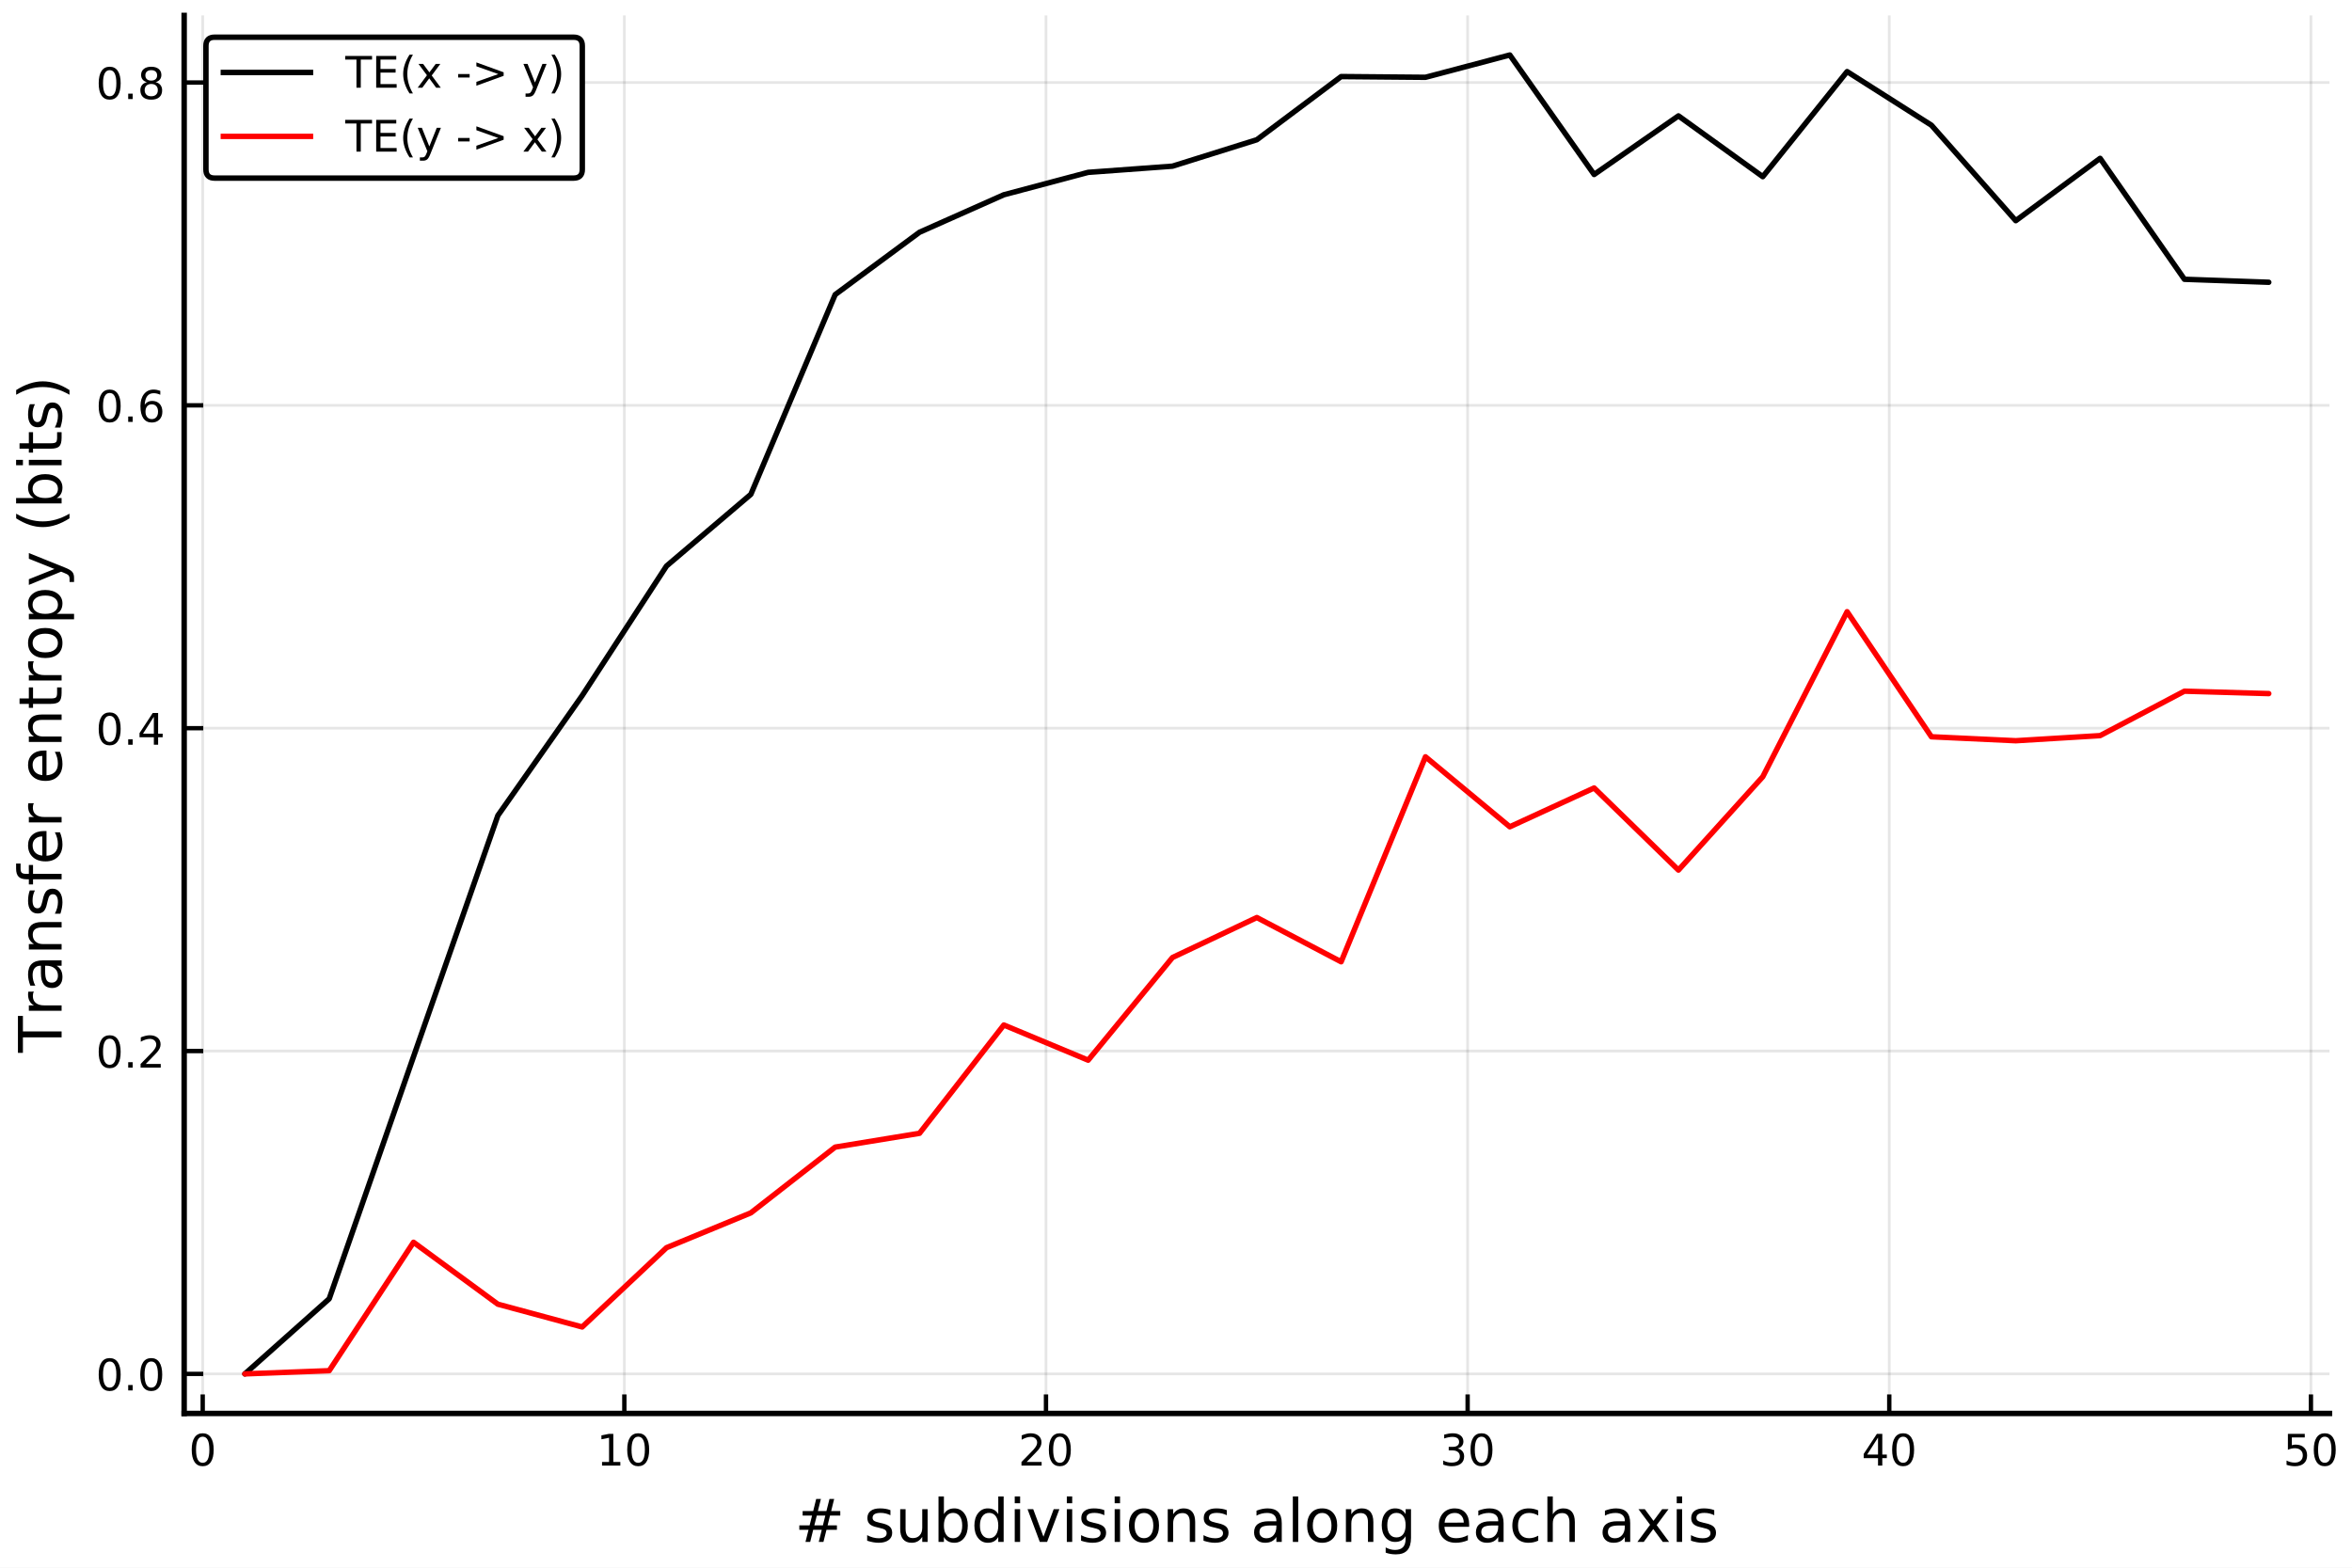
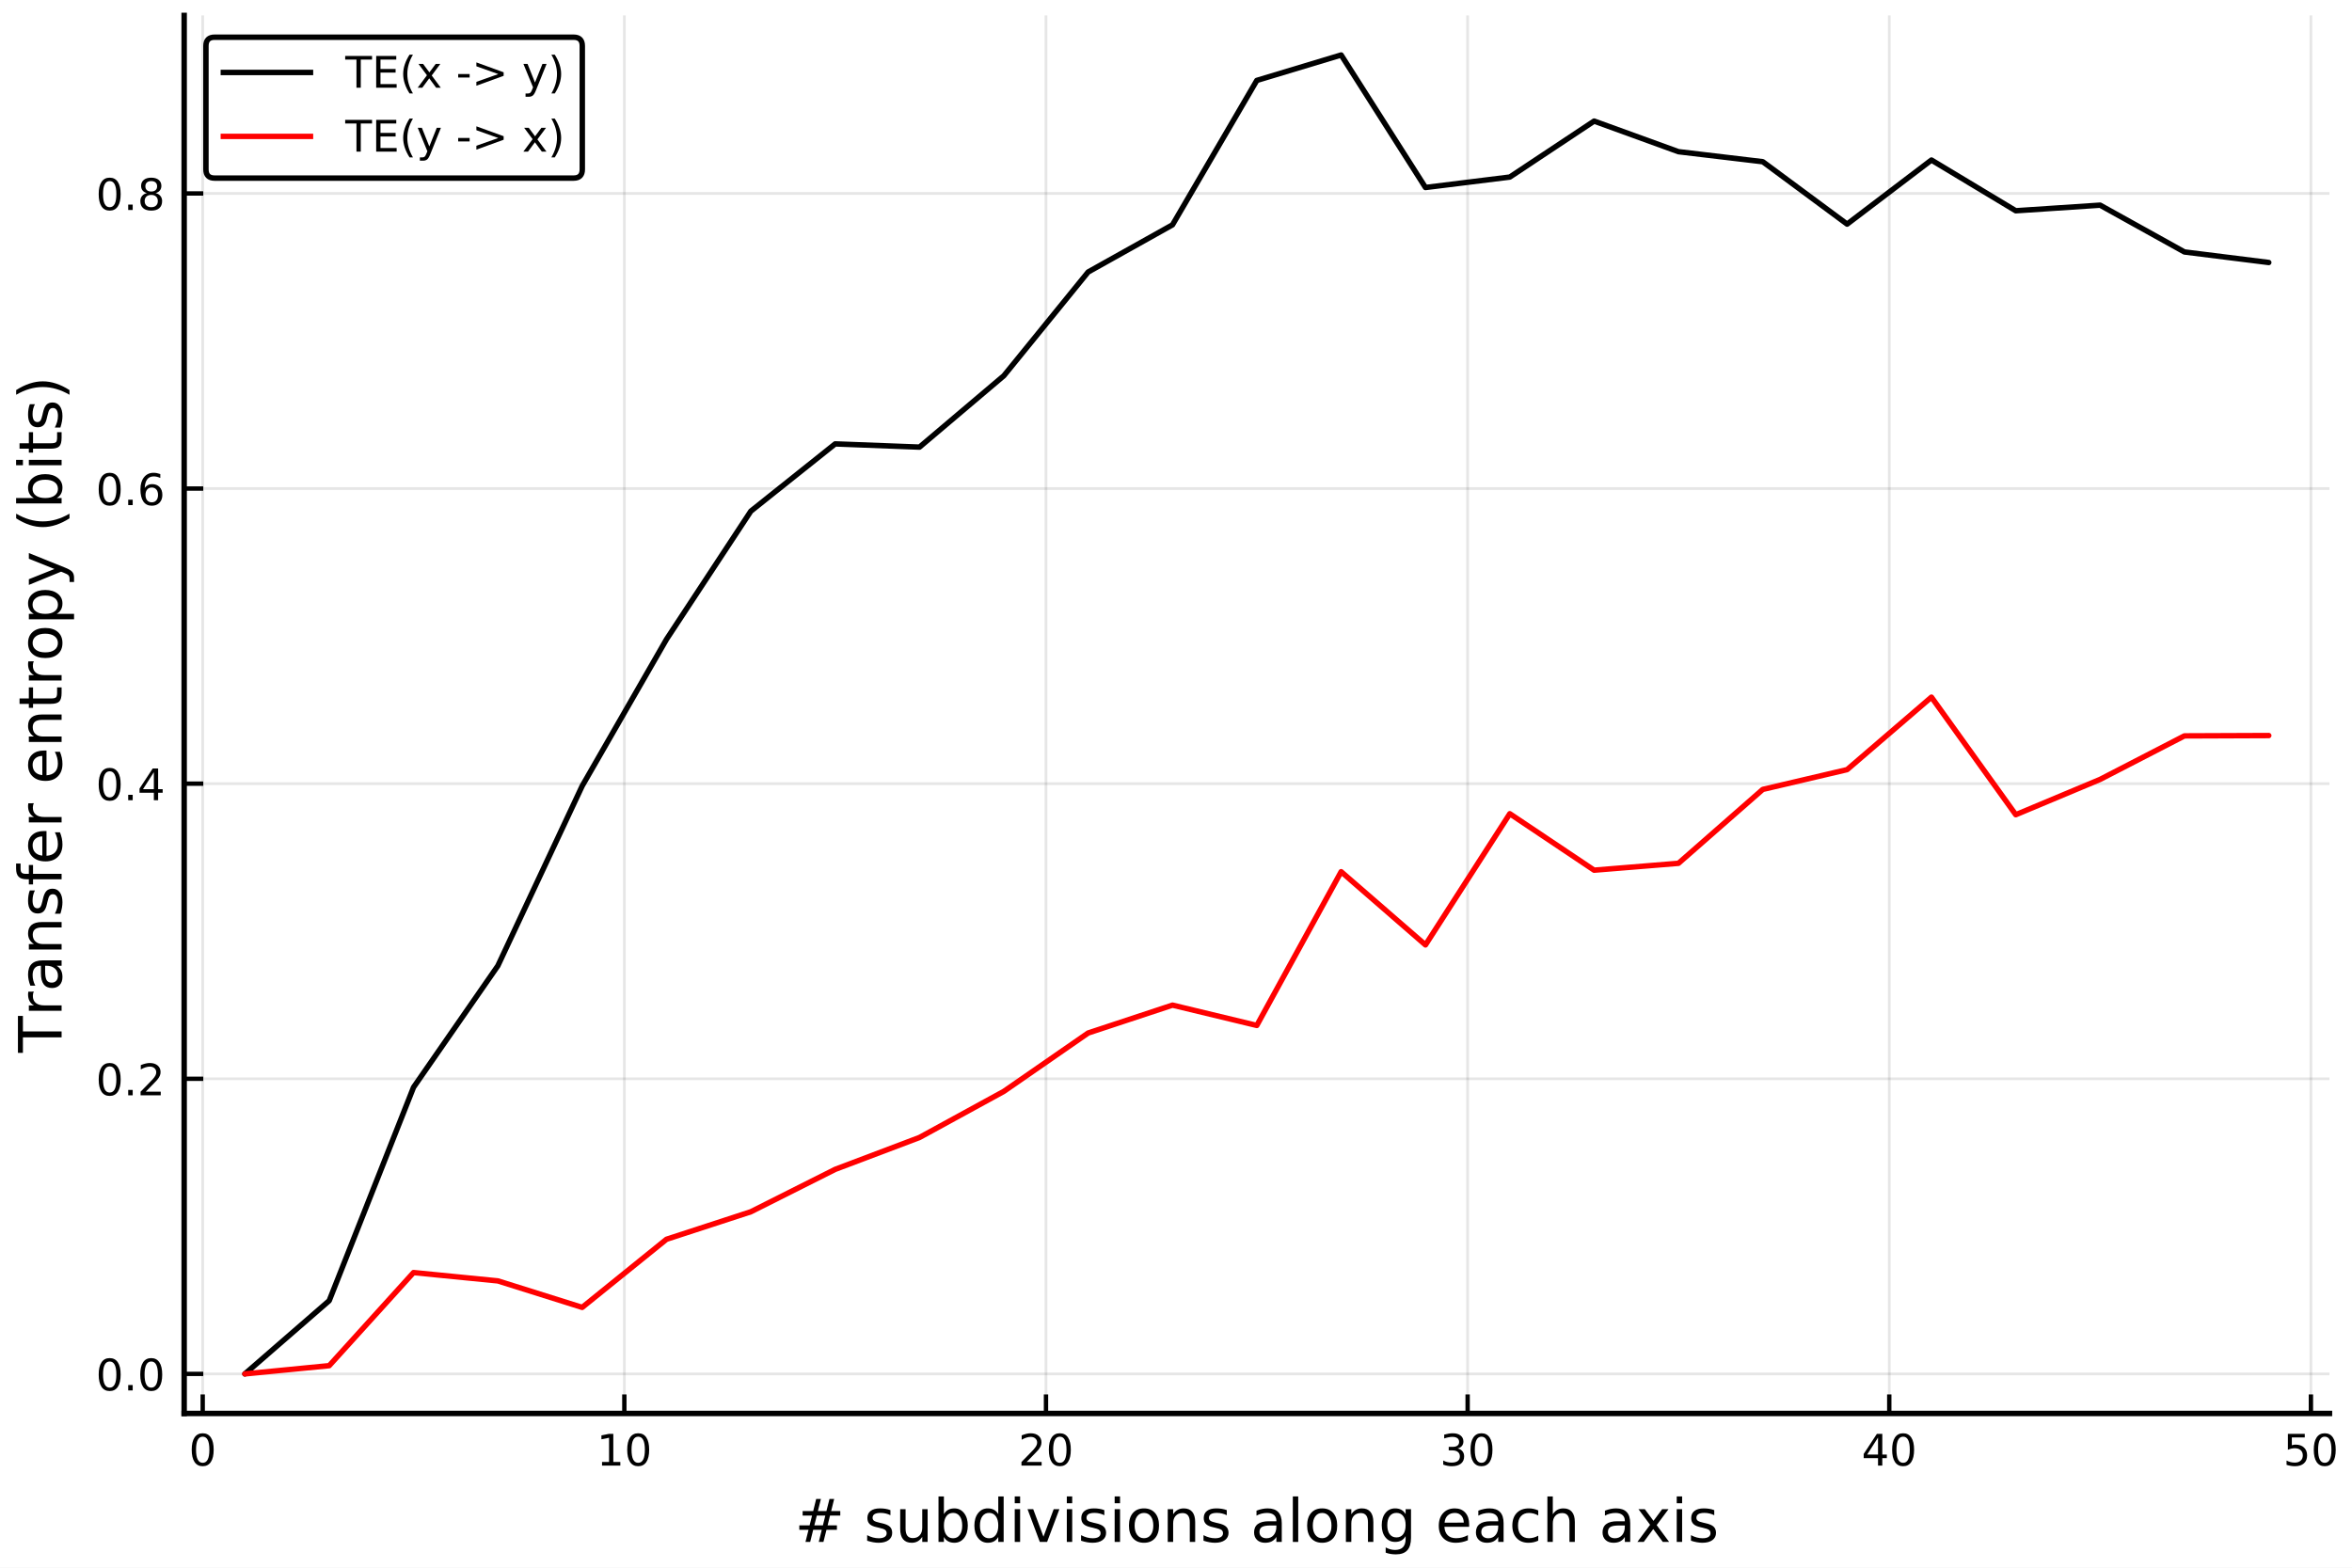
<svg xmlns="http://www.w3.org/2000/svg" xmlns:xlink="http://www.w3.org/1999/xlink" height="288pt" version="1.1" viewBox="0 0 432 288" width="432pt">
  <defs>
    <style type="text/css">
*{stroke-linecap:butt;stroke-linejoin:round;}
  </style>
  </defs>
  <g id="figure_1">
    <g id="patch_1">
      <path d="M 0 288  L 432 288  L 432 0  L 0 0  z " style="fill:#ffffff;" />
    </g>
    <g id="axes_1">
      <g id="patch_2">
        <path d="M 33.825 259.665  L 427.861 259.665  L 427.861 2.835  L 33.825 2.835  z " style="fill:#ffffff;" />
      </g>
      <g id="matplotlib.axis_1">
        <g id="xtick_1">
          <g id="line2d_1">
-             <path clip-path="url(#pc7ea5fba71)" d="M 37.232 259.665  L 37.232 2.835  " style="fill:none;stroke:#000000;stroke-linecap:square;stroke-opacity:0.1;stroke-width:0.5;" />
+             <path clip-path="url(#pab9ca1db1e)" d="M 37.232 259.665  L 37.232 2.835  " style="fill:none;stroke:#000000;stroke-linecap:square;stroke-opacity:0.1;stroke-width:0.5;" />
          </g>
          <g id="line2d_2">
            <defs>
-               <path d="M 0 0  L 0 -3.5  " id="m68deb3fd05" style="stroke:#000000;stroke-width:0.8;" />
-             </defs>
-             <g>
-               <use style="stroke:#000000;stroke-width:0.8;" x="37.232" xlink:href="#m68deb3fd05" y="259.665" />
+               <path d="M 0 0  L 0 -3.5  " id="m05e1e3223c" style="stroke:#000000;stroke-width:0.8;" />
+             </defs>
+             <g>
+               <use style="stroke:#000000;stroke-width:0.8;" x="37.232" xlink:href="#m05e1e3223c" y="259.665" />
            </g>
          </g>
          <g id="text_1">
            <defs>
              <path d="M 31.781 66.406  Q 24.172 66.406 20.328 58.906  Q 16.5 51.422 16.5 36.375  Q 16.5 21.391 20.328 13.891  Q 24.172 6.391 31.781 6.391  Q 39.453 6.391 43.281 13.891  Q 47.125 21.391 47.125 36.375  Q 47.125 51.422 43.281 58.906  Q 39.453 66.406 31.781 66.406  z M 31.781 74.219  Q 44.047 74.219 50.516 64.516  Q 56.984 54.828 56.984 36.375  Q 56.984 17.969 50.516 8.266  Q 44.047 -1.422 31.781 -1.422  Q 19.531 -1.422 13.062 8.266  Q 6.594 17.969 6.594 36.375  Q 6.594 54.828 13.062 64.516  Q 19.531 74.219 31.781 74.219  z " id="DejaVuSans-48" />
            </defs>
            <g transform="translate(34.6872 269.2441)scale(0.08 -0.08)">
              <use xlink:href="#DejaVuSans-48" />
            </g>
          </g>
        </g>
        <g id="xtick_2">
          <g id="line2d_3">
-             <path clip-path="url(#pc7ea5fba71)" d="M 114.676 259.665  L 114.676 2.835  " style="fill:none;stroke:#000000;stroke-linecap:square;stroke-opacity:0.1;stroke-width:0.5;" />
+             <path clip-path="url(#pab9ca1db1e)" d="M 114.676 259.665  L 114.676 2.835  " style="fill:none;stroke:#000000;stroke-linecap:square;stroke-opacity:0.1;stroke-width:0.5;" />
          </g>
          <g id="line2d_4">
            <g>
-               <use style="stroke:#000000;stroke-width:0.8;" x="114.676" xlink:href="#m68deb3fd05" y="259.665" />
+               <use style="stroke:#000000;stroke-width:0.8;" x="114.676" xlink:href="#m05e1e3223c" y="259.665" />
            </g>
          </g>
          <g id="text_2">
            <defs>
              <path d="M 12.406 8.297  L 28.516 8.297  L 28.516 63.922  L 10.984 60.406  L 10.984 69.391  L 28.422 72.906  L 38.281 72.906  L 38.281 8.297  L 54.391 8.297  L 54.391 0  L 12.406 0  z " id="DejaVuSans-49" />
            </defs>
            <g transform="translate(109.5865 269.2441)scale(0.08 -0.08)">
              <use xlink:href="#DejaVuSans-49" />
              <use x="63.623" xlink:href="#DejaVuSans-48" />
            </g>
          </g>
        </g>
        <g id="xtick_3">
          <g id="line2d_5">
-             <path clip-path="url(#pc7ea5fba71)" d="M 192.121 259.665  L 192.121 2.835  " style="fill:none;stroke:#000000;stroke-linecap:square;stroke-opacity:0.1;stroke-width:0.5;" />
+             <path clip-path="url(#pab9ca1db1e)" d="M 192.121 259.665  L 192.121 2.835  " style="fill:none;stroke:#000000;stroke-linecap:square;stroke-opacity:0.1;stroke-width:0.5;" />
          </g>
          <g id="line2d_6">
            <g>
-               <use style="stroke:#000000;stroke-width:0.8;" x="192.121" xlink:href="#m68deb3fd05" y="259.665" />
+               <use style="stroke:#000000;stroke-width:0.8;" x="192.121" xlink:href="#m05e1e3223c" y="259.665" />
            </g>
          </g>
          <g id="text_3">
            <defs>
              <path d="M 19.188 8.297  L 53.609 8.297  L 53.609 0  L 7.328 0  L 7.328 8.297  Q 12.938 14.109 22.625 23.891  Q 32.328 33.688 34.812 36.531  Q 39.547 41.844 41.422 45.531  Q 43.312 49.219 43.312 52.781  Q 43.312 58.594 39.234 62.25  Q 35.156 65.922 28.609 65.922  Q 23.969 65.922 18.812 64.312  Q 13.672 62.703 7.812 59.422  L 7.812 69.391  Q 13.766 71.781 18.938 73  Q 24.125 74.219 28.422 74.219  Q 39.75 74.219 46.484 68.547  Q 53.219 62.891 53.219 53.422  Q 53.219 48.922 51.531 44.891  Q 49.859 40.875 45.406 35.406  Q 44.188 33.984 37.641 27.219  Q 31.109 20.453 19.188 8.297  z " id="DejaVuSans-50" />
            </defs>
            <g transform="translate(187.0308 269.2441)scale(0.08 -0.08)">
              <use xlink:href="#DejaVuSans-50" />
              <use x="63.623" xlink:href="#DejaVuSans-48" />
            </g>
          </g>
        </g>
        <g id="xtick_4">
          <g id="line2d_7">
-             <path clip-path="url(#pc7ea5fba71)" d="M 269.565 259.665  L 269.565 2.835  " style="fill:none;stroke:#000000;stroke-linecap:square;stroke-opacity:0.1;stroke-width:0.5;" />
+             <path clip-path="url(#pab9ca1db1e)" d="M 269.565 259.665  L 269.565 2.835  " style="fill:none;stroke:#000000;stroke-linecap:square;stroke-opacity:0.1;stroke-width:0.5;" />
          </g>
          <g id="line2d_8">
            <g>
-               <use style="stroke:#000000;stroke-width:0.8;" x="269.565" xlink:href="#m68deb3fd05" y="259.665" />
+               <use style="stroke:#000000;stroke-width:0.8;" x="269.565" xlink:href="#m05e1e3223c" y="259.665" />
            </g>
          </g>
          <g id="text_4">
            <defs>
              <path d="M 40.578 39.312  Q 47.656 37.797 51.625 33  Q 55.609 28.219 55.609 21.188  Q 55.609 10.406 48.188 4.484  Q 40.766 -1.422 27.094 -1.422  Q 22.516 -1.422 17.656 -0.516  Q 12.797 0.391 7.625 2.203  L 7.625 11.719  Q 11.719 9.328 16.594 8.109  Q 21.484 6.891 26.812 6.891  Q 36.078 6.891 40.938 10.547  Q 45.797 14.203 45.797 21.188  Q 45.797 27.641 41.281 31.266  Q 36.766 34.906 28.719 34.906  L 20.219 34.906  L 20.219 43.016  L 29.109 43.016  Q 36.375 43.016 40.234 45.922  Q 44.094 48.828 44.094 54.297  Q 44.094 59.906 40.109 62.906  Q 36.141 65.922 28.719 65.922  Q 24.656 65.922 20.016 65.031  Q 15.375 64.156 9.812 62.312  L 9.812 71.094  Q 15.438 72.656 20.344 73.438  Q 25.25 74.219 29.594 74.219  Q 40.828 74.219 47.359 69.109  Q 53.906 64.016 53.906 55.328  Q 53.906 49.266 50.438 45.094  Q 46.969 40.922 40.578 39.312  z " id="DejaVuSans-51" />
            </defs>
            <g transform="translate(264.4751 269.2441)scale(0.08 -0.08)">
              <use xlink:href="#DejaVuSans-51" />
              <use x="63.623" xlink:href="#DejaVuSans-48" />
            </g>
          </g>
        </g>
        <g id="xtick_5">
          <g id="line2d_9">
-             <path clip-path="url(#pc7ea5fba71)" d="M 347.009 259.665  L 347.009 2.835  " style="fill:none;stroke:#000000;stroke-linecap:square;stroke-opacity:0.1;stroke-width:0.5;" />
+             <path clip-path="url(#pab9ca1db1e)" d="M 347.009 259.665  L 347.009 2.835  " style="fill:none;stroke:#000000;stroke-linecap:square;stroke-opacity:0.1;stroke-width:0.5;" />
          </g>
          <g id="line2d_10">
            <g>
-               <use style="stroke:#000000;stroke-width:0.8;" x="347.009" xlink:href="#m68deb3fd05" y="259.665" />
+               <use style="stroke:#000000;stroke-width:0.8;" x="347.009" xlink:href="#m05e1e3223c" y="259.665" />
            </g>
          </g>
          <g id="text_5">
            <defs>
              <path d="M 37.797 64.312  L 12.891 25.391  L 37.797 25.391  z M 35.203 72.906  L 47.609 72.906  L 47.609 25.391  L 58.016 25.391  L 58.016 17.188  L 47.609 17.188  L 47.609 0  L 37.797 0  L 37.797 17.188  L 4.891 17.188  L 4.891 26.703  z " id="DejaVuSans-52" />
            </defs>
            <g transform="translate(341.9194 269.2441)scale(0.08 -0.08)">
              <use xlink:href="#DejaVuSans-52" />
              <use x="63.623" xlink:href="#DejaVuSans-48" />
            </g>
          </g>
        </g>
        <g id="xtick_6">
          <g id="line2d_11">
-             <path clip-path="url(#pc7ea5fba71)" d="M 424.454 259.665  L 424.454 2.835  " style="fill:none;stroke:#000000;stroke-linecap:square;stroke-opacity:0.1;stroke-width:0.5;" />
+             <path clip-path="url(#pab9ca1db1e)" d="M 424.454 259.665  L 424.454 2.835  " style="fill:none;stroke:#000000;stroke-linecap:square;stroke-opacity:0.1;stroke-width:0.5;" />
          </g>
          <g id="line2d_12">
            <g>
-               <use style="stroke:#000000;stroke-width:0.8;" x="424.454" xlink:href="#m68deb3fd05" y="259.665" />
+               <use style="stroke:#000000;stroke-width:0.8;" x="424.454" xlink:href="#m05e1e3223c" y="259.665" />
            </g>
          </g>
          <g id="text_6">
            <defs>
              <path d="M 10.797 72.906  L 49.516 72.906  L 49.516 64.594  L 19.828 64.594  L 19.828 46.734  Q 21.969 47.469 24.109 47.828  Q 26.266 48.188 28.422 48.188  Q 40.625 48.188 47.75 41.5  Q 54.891 34.812 54.891 23.391  Q 54.891 11.625 47.562 5.094  Q 40.234 -1.422 26.906 -1.422  Q 22.312 -1.422 17.547 -0.641  Q 12.797 0.141 7.719 1.703  L 7.719 11.625  Q 12.109 9.234 16.797 8.062  Q 21.484 6.891 26.703 6.891  Q 35.156 6.891 40.078 11.328  Q 45.016 15.766 45.016 23.391  Q 45.016 31 40.078 35.438  Q 35.156 39.891 26.703 39.891  Q 22.75 39.891 18.812 39.016  Q 14.891 38.141 10.797 36.281  z " id="DejaVuSans-53" />
            </defs>
            <g transform="translate(419.3637 269.2441)scale(0.08 -0.08)">
              <use xlink:href="#DejaVuSans-53" />
              <use x="63.623" xlink:href="#DejaVuSans-48" />
            </g>
          </g>
        </g>
        <g id="text_7">
          <defs>
            <path d="M 51.125 44  L 36.922 44  L 32.812 27.688  L 47.125 27.688  z M 43.797 71.781  L 38.719 51.516  L 52.984 51.516  L 58.109 71.781  L 65.922 71.781  L 60.891 51.516  L 76.125 51.516  L 76.125 44  L 58.984 44  L 54.984 27.688  L 70.516 27.688  L 70.516 20.219  L 53.078 20.219  L 48 0  L 40.188 0  L 45.219 20.219  L 30.906 20.219  L 25.875 0  L 18.016 0  L 23.094 20.219  L 7.719 20.219  L 7.719 27.688  L 24.906 27.688  L 29 44  L 13.281 44  L 13.281 51.516  L 30.906 51.516  L 35.891 71.781  z " id="DejaVuSans-35" />
            <path id="DejaVuSans-32" />
            <path d="M 44.281 53.078  L 44.281 44.578  Q 40.484 46.531 36.375 47.5  Q 32.281 48.484 27.875 48.484  Q 21.188 48.484 17.844 46.438  Q 14.5 44.391 14.5 40.281  Q 14.5 37.156 16.891 35.375  Q 19.281 33.594 26.516 31.984  L 29.594 31.297  Q 39.156 29.25 43.188 25.516  Q 47.219 21.781 47.219 15.094  Q 47.219 7.469 41.188 3.016  Q 35.156 -1.422 24.609 -1.422  Q 20.219 -1.422 15.453 -0.562  Q 10.688 0.297 5.422 2  L 5.422 11.281  Q 10.406 8.688 15.234 7.391  Q 20.062 6.109 24.812 6.109  Q 31.156 6.109 34.562 8.281  Q 37.984 10.453 37.984 14.406  Q 37.984 18.062 35.516 20.016  Q 33.062 21.969 24.703 23.781  L 21.578 24.516  Q 13.234 26.266 9.516 29.906  Q 5.812 33.547 5.812 39.891  Q 5.812 47.609 11.281 51.797  Q 16.75 56 26.812 56  Q 31.781 56 36.172 55.266  Q 40.578 54.547 44.281 53.078  z " id="DejaVuSans-115" />
            <path d="M 8.5 21.578  L 8.5 54.688  L 17.484 54.688  L 17.484 21.922  Q 17.484 14.156 20.5 10.266  Q 23.531 6.391 29.594 6.391  Q 36.859 6.391 41.078 11.031  Q 45.312 15.672 45.312 23.688  L 45.312 54.688  L 54.297 54.688  L 54.297 0  L 45.312 0  L 45.312 8.406  Q 42.047 3.422 37.719 1  Q 33.406 -1.422 27.688 -1.422  Q 18.266 -1.422 13.375 4.438  Q 8.5 10.297 8.5 21.578  z M 31.109 56  z " id="DejaVuSans-117" />
            <path d="M 48.688 27.297  Q 48.688 37.203 44.609 42.844  Q 40.531 48.484 33.406 48.484  Q 26.266 48.484 22.188 42.844  Q 18.109 37.203 18.109 27.297  Q 18.109 17.391 22.188 11.75  Q 26.266 6.109 33.406 6.109  Q 40.531 6.109 44.609 11.75  Q 48.688 17.391 48.688 27.297  z M 18.109 46.391  Q 20.953 51.266 25.266 53.625  Q 29.594 56 35.594 56  Q 45.562 56 51.781 48.094  Q 58.016 40.188 58.016 27.297  Q 58.016 14.406 51.781 6.484  Q 45.562 -1.422 35.594 -1.422  Q 29.594 -1.422 25.266 0.953  Q 20.953 3.328 18.109 8.203  L 18.109 0  L 9.078 0  L 9.078 75.984  L 18.109 75.984  z " id="DejaVuSans-98" />
            <path d="M 45.406 46.391  L 45.406 75.984  L 54.391 75.984  L 54.391 0  L 45.406 0  L 45.406 8.203  Q 42.578 3.328 38.25 0.953  Q 33.938 -1.422 27.875 -1.422  Q 17.969 -1.422 11.734 6.484  Q 5.516 14.406 5.516 27.297  Q 5.516 40.188 11.734 48.094  Q 17.969 56 27.875 56  Q 33.938 56 38.25 53.625  Q 42.578 51.266 45.406 46.391  z M 14.797 27.297  Q 14.797 17.391 18.875 11.75  Q 22.953 6.109 30.078 6.109  Q 37.203 6.109 41.297 11.75  Q 45.406 17.391 45.406 27.297  Q 45.406 37.203 41.297 42.844  Q 37.203 48.484 30.078 48.484  Q 22.953 48.484 18.875 42.844  Q 14.797 37.203 14.797 27.297  z " id="DejaVuSans-100" />
            <path d="M 9.422 54.688  L 18.406 54.688  L 18.406 0  L 9.422 0  z M 9.422 75.984  L 18.406 75.984  L 18.406 64.594  L 9.422 64.594  z " id="DejaVuSans-105" />
            <path d="M 2.984 54.688  L 12.5 54.688  L 29.594 8.797  L 46.688 54.688  L 56.203 54.688  L 35.688 0  L 23.484 0  z " id="DejaVuSans-118" />
            <path d="M 30.609 48.391  Q 23.391 48.391 19.188 42.75  Q 14.984 37.109 14.984 27.297  Q 14.984 17.484 19.156 11.844  Q 23.344 6.203 30.609 6.203  Q 37.797 6.203 41.984 11.859  Q 46.188 17.531 46.188 27.297  Q 46.188 37.016 41.984 42.703  Q 37.797 48.391 30.609 48.391  z M 30.609 56  Q 42.328 56 49.016 48.375  Q 55.719 40.766 55.719 27.297  Q 55.719 13.875 49.016 6.219  Q 42.328 -1.422 30.609 -1.422  Q 18.844 -1.422 12.172 6.219  Q 5.516 13.875 5.516 27.297  Q 5.516 40.766 12.172 48.375  Q 18.844 56 30.609 56  z " id="DejaVuSans-111" />
            <path d="M 54.891 33.016  L 54.891 0  L 45.906 0  L 45.906 32.719  Q 45.906 40.484 42.875 44.328  Q 39.844 48.188 33.797 48.188  Q 26.516 48.188 22.312 43.547  Q 18.109 38.922 18.109 30.906  L 18.109 0  L 9.078 0  L 9.078 54.688  L 18.109 54.688  L 18.109 46.188  Q 21.344 51.125 25.703 53.562  Q 30.078 56 35.797 56  Q 45.219 56 50.047 50.172  Q 54.891 44.344 54.891 33.016  z " id="DejaVuSans-110" />
            <path d="M 34.281 27.484  Q 23.391 27.484 19.188 25  Q 14.984 22.516 14.984 16.5  Q 14.984 11.719 18.141 8.906  Q 21.297 6.109 26.703 6.109  Q 34.188 6.109 38.703 11.406  Q 43.219 16.703 43.219 25.484  L 43.219 27.484  z M 52.203 31.203  L 52.203 0  L 43.219 0  L 43.219 8.297  Q 40.141 3.328 35.547 0.953  Q 30.953 -1.422 24.312 -1.422  Q 15.922 -1.422 10.953 3.297  Q 6 8.016 6 15.922  Q 6 25.141 12.172 29.828  Q 18.359 34.516 30.609 34.516  L 43.219 34.516  L 43.219 35.406  Q 43.219 41.609 39.141 45  Q 35.062 48.391 27.688 48.391  Q 23 48.391 18.547 47.266  Q 14.109 46.141 10.016 43.891  L 10.016 52.203  Q 14.938 54.109 19.578 55.047  Q 24.219 56 28.609 56  Q 40.484 56 46.344 49.844  Q 52.203 43.703 52.203 31.203  z " id="DejaVuSans-97" />
            <path d="M 9.422 75.984  L 18.406 75.984  L 18.406 0  L 9.422 0  z " id="DejaVuSans-108" />
            <path d="M 45.406 27.984  Q 45.406 37.75 41.375 43.109  Q 37.359 48.484 30.078 48.484  Q 22.859 48.484 18.828 43.109  Q 14.797 37.75 14.797 27.984  Q 14.797 18.266 18.828 12.891  Q 22.859 7.516 30.078 7.516  Q 37.359 7.516 41.375 12.891  Q 45.406 18.266 45.406 27.984  z M 54.391 6.781  Q 54.391 -7.172 48.188 -13.984  Q 42 -20.797 29.203 -20.797  Q 24.469 -20.797 20.266 -20.094  Q 16.062 -19.391 12.109 -17.922  L 12.109 -9.188  Q 16.062 -11.328 19.922 -12.344  Q 23.781 -13.375 27.781 -13.375  Q 36.625 -13.375 41.016 -8.766  Q 45.406 -4.156 45.406 5.172  L 45.406 9.625  Q 42.625 4.781 38.281 2.391  Q 33.938 0 27.875 0  Q 17.828 0 11.672 7.656  Q 5.516 15.328 5.516 27.984  Q 5.516 40.672 11.672 48.328  Q 17.828 56 27.875 56  Q 33.938 56 38.281 53.609  Q 42.625 51.219 45.406 46.391  L 45.406 54.688  L 54.391 54.688  z " id="DejaVuSans-103" />
            <path d="M 56.203 29.594  L 56.203 25.203  L 14.891 25.203  Q 15.484 15.922 20.484 11.062  Q 25.484 6.203 34.422 6.203  Q 39.594 6.203 44.453 7.469  Q 49.312 8.734 54.109 11.281  L 54.109 2.781  Q 49.266 0.734 44.188 -0.344  Q 39.109 -1.422 33.891 -1.422  Q 20.797 -1.422 13.156 6.188  Q 5.516 13.812 5.516 26.812  Q 5.516 40.234 12.766 48.109  Q 20.016 56 32.328 56  Q 43.359 56 49.781 48.891  Q 56.203 41.797 56.203 29.594  z M 47.219 32.234  Q 47.125 39.594 43.094 43.984  Q 39.062 48.391 32.422 48.391  Q 24.906 48.391 20.391 44.141  Q 15.875 39.891 15.188 32.172  z " id="DejaVuSans-101" />
            <path d="M 48.781 52.594  L 48.781 44.188  Q 44.969 46.297 41.141 47.344  Q 37.312 48.391 33.406 48.391  Q 24.656 48.391 19.812 42.844  Q 14.984 37.312 14.984 27.297  Q 14.984 17.281 19.812 11.734  Q 24.656 6.203 33.406 6.203  Q 37.312 6.203 41.141 7.25  Q 44.969 8.297 48.781 10.406  L 48.781 2.094  Q 45.016 0.344 40.984 -0.531  Q 36.969 -1.422 32.422 -1.422  Q 20.062 -1.422 12.781 6.344  Q 5.516 14.109 5.516 27.297  Q 5.516 40.672 12.859 48.328  Q 20.219 56 33.016 56  Q 37.156 56 41.109 55.141  Q 45.062 54.297 48.781 52.594  z " id="DejaVuSans-99" />
            <path d="M 54.891 33.016  L 54.891 0  L 45.906 0  L 45.906 32.719  Q 45.906 40.484 42.875 44.328  Q 39.844 48.188 33.797 48.188  Q 26.516 48.188 22.312 43.547  Q 18.109 38.922 18.109 30.906  L 18.109 0  L 9.078 0  L 9.078 75.984  L 18.109 75.984  L 18.109 46.188  Q 21.344 51.125 25.703 53.562  Q 30.078 56 35.797 56  Q 45.219 56 50.047 50.172  Q 54.891 44.344 54.891 33.016  z " id="DejaVuSans-104" />
            <path d="M 54.891 54.688  L 35.109 28.078  L 55.906 0  L 45.312 0  L 29.391 21.484  L 13.484 0  L 2.875 0  L 24.125 28.609  L 4.688 54.688  L 15.281 54.688  L 29.781 35.203  L 44.281 54.688  z " id="DejaVuSans-120" />
          </defs>
          <g transform="translate(145.9633 283.2661)scale(0.11 -0.11)">
            <use xlink:href="#DejaVuSans-35" />
            <use x="83.789" xlink:href="#DejaVuSans-32" />
            <use x="115.576" xlink:href="#DejaVuSans-115" />
            <use x="167.676" xlink:href="#DejaVuSans-117" />
            <use x="231.055" xlink:href="#DejaVuSans-98" />
            <use x="294.531" xlink:href="#DejaVuSans-100" />
            <use x="358.008" xlink:href="#DejaVuSans-105" />
            <use x="385.791" xlink:href="#DejaVuSans-118" />
            <use x="444.971" xlink:href="#DejaVuSans-105" />
            <use x="472.754" xlink:href="#DejaVuSans-115" />
            <use x="524.854" xlink:href="#DejaVuSans-105" />
            <use x="552.637" xlink:href="#DejaVuSans-111" />
            <use x="613.818" xlink:href="#DejaVuSans-110" />
            <use x="677.197" xlink:href="#DejaVuSans-115" />
            <use x="729.297" xlink:href="#DejaVuSans-32" />
            <use x="761.084" xlink:href="#DejaVuSans-97" />
            <use x="822.363" xlink:href="#DejaVuSans-108" />
            <use x="850.146" xlink:href="#DejaVuSans-111" />
            <use x="911.328" xlink:href="#DejaVuSans-110" />
            <use x="974.707" xlink:href="#DejaVuSans-103" />
            <use x="1038.184" xlink:href="#DejaVuSans-32" />
            <use x="1069.971" xlink:href="#DejaVuSans-101" />
            <use x="1131.494" xlink:href="#DejaVuSans-97" />
            <use x="1192.773" xlink:href="#DejaVuSans-99" />
            <use x="1247.754" xlink:href="#DejaVuSans-104" />
            <use x="1311.133" xlink:href="#DejaVuSans-32" />
            <use x="1342.92" xlink:href="#DejaVuSans-97" />
            <use x="1404.199" xlink:href="#DejaVuSans-120" />
            <use x="1463.379" xlink:href="#DejaVuSans-105" />
            <use x="1491.162" xlink:href="#DejaVuSans-115" />
          </g>
        </g>
      </g>
      <g id="matplotlib.axis_2">
        <g id="ytick_1">
          <g id="line2d_13">
-             <path clip-path="url(#pc7ea5fba71)" d="M 33.825 252.397  L 427.861 252.397  " style="fill:none;stroke:#000000;stroke-linecap:square;stroke-opacity:0.1;stroke-width:0.5;" />
+             <path clip-path="url(#pab9ca1db1e)" d="M 33.825 252.397  L 427.861 252.397  " style="fill:none;stroke:#000000;stroke-linecap:square;stroke-opacity:0.1;stroke-width:0.5;" />
          </g>
          <g id="line2d_14">
            <defs>
-               <path d="M 0 0  L 3.5 0  " id="ma617c8cd27" style="stroke:#000000;stroke-width:0.8;" />
-             </defs>
-             <g>
-               <use style="stroke:#000000;stroke-width:0.8;" x="33.825" xlink:href="#ma617c8cd27" y="252.397" />
+               <path d="M 0 0  L 3.5 0  " id="m28b940597c" style="stroke:#000000;stroke-width:0.8;" />
+             </defs>
+             <g>
+               <use style="stroke:#000000;stroke-width:0.8;" x="33.825" xlink:href="#m28b940597c" y="252.397" />
            </g>
          </g>
          <g id="text_8">
            <defs>
              <path d="M 10.688 12.406  L 21 12.406  L 21 0  L 10.688 0  z " id="DejaVuSans-46" />
            </defs>
            <g transform="translate(17.60215 255.4359)scale(0.08 -0.08)">
              <use xlink:href="#DejaVuSans-48" />
              <use x="63.623" xlink:href="#DejaVuSans-46" />
              <use x="95.41" xlink:href="#DejaVuSans-48" />
            </g>
          </g>
        </g>
        <g id="ytick_2">
          <g id="line2d_15">
-             <path clip-path="url(#pc7ea5fba71)" d="M 33.825 193.087  L 427.861 193.087  " style="fill:none;stroke:#000000;stroke-linecap:square;stroke-opacity:0.1;stroke-width:0.5;" />
+             <path clip-path="url(#pab9ca1db1e)" d="M 33.825 198.182  L 427.861 198.182  " style="fill:none;stroke:#000000;stroke-linecap:square;stroke-opacity:0.1;stroke-width:0.5;" />
          </g>
          <g id="line2d_16">
            <g>
-               <use style="stroke:#000000;stroke-width:0.8;" x="33.825" xlink:href="#ma617c8cd27" y="193.087" />
+               <use style="stroke:#000000;stroke-width:0.8;" x="33.825" xlink:href="#m28b940597c" y="198.182" />
            </g>
          </g>
          <g id="text_9">
-             <g transform="translate(17.60215 196.1263)scale(0.08 -0.08)">
+             <g transform="translate(17.60215 201.2214)scale(0.08 -0.08)">
              <use xlink:href="#DejaVuSans-48" />
              <use x="63.623" xlink:href="#DejaVuSans-46" />
              <use x="95.41" xlink:href="#DejaVuSans-50" />
            </g>
          </g>
        </g>
        <g id="ytick_3">
          <g id="line2d_17">
-             <path clip-path="url(#pc7ea5fba71)" d="M 33.825 133.777  L 427.861 133.777  " style="fill:none;stroke:#000000;stroke-linecap:square;stroke-opacity:0.1;stroke-width:0.5;" />
+             <path clip-path="url(#pab9ca1db1e)" d="M 33.825 143.967  L 427.861 143.967  " style="fill:none;stroke:#000000;stroke-linecap:square;stroke-opacity:0.1;stroke-width:0.5;" />
          </g>
          <g id="line2d_18">
            <g>
-               <use style="stroke:#000000;stroke-width:0.8;" x="33.825" xlink:href="#ma617c8cd27" y="133.777" />
+               <use style="stroke:#000000;stroke-width:0.8;" x="33.825" xlink:href="#m28b940597c" y="143.967" />
            </g>
          </g>
          <g id="text_10">
-             <g transform="translate(17.60215 136.8166)scale(0.08 -0.08)">
+             <g transform="translate(17.60215 147.0069)scale(0.08 -0.08)">
              <use xlink:href="#DejaVuSans-48" />
              <use x="63.623" xlink:href="#DejaVuSans-46" />
              <use x="95.41" xlink:href="#DejaVuSans-52" />
            </g>
          </g>
        </g>
        <g id="ytick_4">
          <g id="line2d_19">
-             <path clip-path="url(#pc7ea5fba71)" d="M 33.825 74.468  L 427.861 74.468  " style="fill:none;stroke:#000000;stroke-linecap:square;stroke-opacity:0.1;stroke-width:0.5;" />
+             <path clip-path="url(#pab9ca1db1e)" d="M 33.825 89.753  L 427.861 89.753  " style="fill:none;stroke:#000000;stroke-linecap:square;stroke-opacity:0.1;stroke-width:0.5;" />
          </g>
          <g id="line2d_20">
            <g>
-               <use style="stroke:#000000;stroke-width:0.8;" x="33.825" xlink:href="#ma617c8cd27" y="74.468" />
+               <use style="stroke:#000000;stroke-width:0.8;" x="33.825" xlink:href="#m28b940597c" y="89.753" />
            </g>
          </g>
          <g id="text_11">
            <defs>
              <path d="M 33.016 40.375  Q 26.375 40.375 22.484 35.828  Q 18.609 31.297 18.609 23.391  Q 18.609 15.531 22.484 10.953  Q 26.375 6.391 33.016 6.391  Q 39.656 6.391 43.531 10.953  Q 47.406 15.531 47.406 23.391  Q 47.406 31.297 43.531 35.828  Q 39.656 40.375 33.016 40.375  z M 52.594 71.297  L 52.594 62.312  Q 48.875 64.062 45.094 64.984  Q 41.312 65.922 37.594 65.922  Q 27.828 65.922 22.672 59.328  Q 17.531 52.734 16.797 39.406  Q 19.672 43.656 24.016 45.922  Q 28.375 48.188 33.594 48.188  Q 44.578 48.188 50.953 41.516  Q 57.328 34.859 57.328 23.391  Q 57.328 12.156 50.688 5.359  Q 44.047 -1.422 33.016 -1.422  Q 20.359 -1.422 13.672 8.266  Q 6.984 17.969 6.984 36.375  Q 6.984 53.656 15.188 63.938  Q 23.391 74.219 37.203 74.219  Q 40.922 74.219 44.703 73.484  Q 48.484 72.75 52.594 71.297  z " id="DejaVuSans-54" />
            </defs>
-             <g transform="translate(17.60215 77.50691)scale(0.08 -0.08)">
+             <g transform="translate(17.60215 92.79233)scale(0.08 -0.08)">
              <use xlink:href="#DejaVuSans-48" />
              <use x="63.623" xlink:href="#DejaVuSans-46" />
              <use x="95.41" xlink:href="#DejaVuSans-54" />
            </g>
          </g>
        </g>
        <g id="ytick_5">
          <g id="line2d_21">
-             <path clip-path="url(#pc7ea5fba71)" d="M 33.825 15.158  L 427.861 15.158  " style="fill:none;stroke:#000000;stroke-linecap:square;stroke-opacity:0.1;stroke-width:0.5;" />
+             <path clip-path="url(#pab9ca1db1e)" d="M 33.825 35.538  L 427.861 35.538  " style="fill:none;stroke:#000000;stroke-linecap:square;stroke-opacity:0.1;stroke-width:0.5;" />
          </g>
          <g id="line2d_22">
            <g>
-               <use style="stroke:#000000;stroke-width:0.8;" x="33.825" xlink:href="#ma617c8cd27" y="15.158" />
+               <use style="stroke:#000000;stroke-width:0.8;" x="33.825" xlink:href="#m28b940597c" y="35.538" />
            </g>
          </g>
          <g id="text_12">
            <defs>
              <path d="M 31.781 34.625  Q 24.75 34.625 20.719 30.859  Q 16.703 27.094 16.703 20.516  Q 16.703 13.922 20.719 10.156  Q 24.75 6.391 31.781 6.391  Q 38.812 6.391 42.859 10.172  Q 46.922 13.969 46.922 20.516  Q 46.922 27.094 42.891 30.859  Q 38.875 34.625 31.781 34.625  z M 21.922 38.812  Q 15.578 40.375 12.031 44.719  Q 8.5 49.078 8.5 55.328  Q 8.5 64.062 14.719 69.141  Q 20.953 74.219 31.781 74.219  Q 42.672 74.219 48.875 69.141  Q 55.078 64.062 55.078 55.328  Q 55.078 49.078 51.531 44.719  Q 48 40.375 41.703 38.812  Q 48.828 37.156 52.797 32.312  Q 56.781 27.484 56.781 20.516  Q 56.781 9.906 50.312 4.234  Q 43.844 -1.422 31.781 -1.422  Q 19.734 -1.422 13.25 4.234  Q 6.781 9.906 6.781 20.516  Q 6.781 27.484 10.781 32.312  Q 14.797 37.156 21.922 38.812  z M 18.312 54.391  Q 18.312 48.734 21.844 45.562  Q 25.391 42.391 31.781 42.391  Q 38.141 42.391 41.719 45.562  Q 45.312 48.734 45.312 54.391  Q 45.312 60.062 41.719 63.234  Q 38.141 66.406 31.781 66.406  Q 25.391 66.406 21.844 63.234  Q 18.312 60.062 18.312 54.391  z " id="DejaVuSans-56" />
            </defs>
-             <g transform="translate(17.60215 18.19723)scale(0.08 -0.08)">
+             <g transform="translate(17.60215 38.57779)scale(0.08 -0.08)">
              <use xlink:href="#DejaVuSans-48" />
              <use x="63.623" xlink:href="#DejaVuSans-46" />
              <use x="95.41" xlink:href="#DejaVuSans-56" />
            </g>
          </g>
        </g>
        <g id="text_13">
          <defs>
            <path d="M -0.297 72.906  L 61.375 72.906  L 61.375 64.594  L 35.5 64.594  L 35.5 0  L 25.594 0  L 25.594 64.594  L -0.297 64.594  z " id="DejaVuSans-84" />
            <path d="M 41.109 46.297  Q 39.594 47.172 37.812 47.578  Q 36.031 48 33.891 48  Q 26.266 48 22.188 43.047  Q 18.109 38.094 18.109 28.812  L 18.109 0  L 9.078 0  L 9.078 54.688  L 18.109 54.688  L 18.109 46.188  Q 20.953 51.172 25.484 53.578  Q 30.031 56 36.531 56  Q 37.453 56 38.578 55.875  Q 39.703 55.766 41.062 55.516  z " id="DejaVuSans-114" />
            <path d="M 37.109 75.984  L 37.109 68.5  L 28.516 68.5  Q 23.688 68.5 21.797 66.547  Q 19.922 64.594 19.922 59.516  L 19.922 54.688  L 34.719 54.688  L 34.719 47.703  L 19.922 47.703  L 19.922 0  L 10.891 0  L 10.891 47.703  L 2.297 47.703  L 2.297 54.688  L 10.891 54.688  L 10.891 58.5  Q 10.891 67.625 15.141 71.797  Q 19.391 75.984 28.609 75.984  z " id="DejaVuSans-102" />
            <path d="M 18.312 70.219  L 18.312 54.688  L 36.812 54.688  L 36.812 47.703  L 18.312 47.703  L 18.312 18.016  Q 18.312 11.328 20.141 9.422  Q 21.969 7.516 27.594 7.516  L 36.812 7.516  L 36.812 0  L 27.594 0  Q 17.188 0 13.234 3.875  Q 9.281 7.766 9.281 18.016  L 9.281 47.703  L 2.688 47.703  L 2.688 54.688  L 9.281 54.688  L 9.281 70.219  z " id="DejaVuSans-116" />
            <path d="M 18.109 8.203  L 18.109 -20.797  L 9.078 -20.797  L 9.078 54.688  L 18.109 54.688  L 18.109 46.391  Q 20.953 51.266 25.266 53.625  Q 29.594 56 35.594 56  Q 45.562 56 51.781 48.094  Q 58.016 40.188 58.016 27.297  Q 58.016 14.406 51.781 6.484  Q 45.562 -1.422 35.594 -1.422  Q 29.594 -1.422 25.266 0.953  Q 20.953 3.328 18.109 8.203  z M 48.688 27.297  Q 48.688 37.203 44.609 42.844  Q 40.531 48.484 33.406 48.484  Q 26.266 48.484 22.188 42.844  Q 18.109 37.203 18.109 27.297  Q 18.109 17.391 22.188 11.75  Q 26.266 6.109 33.406 6.109  Q 40.531 6.109 44.609 11.75  Q 48.688 17.391 48.688 27.297  z " id="DejaVuSans-112" />
            <path d="M 32.172 -5.078  Q 28.375 -14.844 24.75 -17.812  Q 21.141 -20.797 15.094 -20.797  L 7.906 -20.797  L 7.906 -13.281  L 13.188 -13.281  Q 16.891 -13.281 18.938 -11.516  Q 21 -9.766 23.484 -3.219  L 25.094 0.875  L 2.984 54.688  L 12.5 54.688  L 29.594 11.922  L 46.688 54.688  L 56.203 54.688  z " id="DejaVuSans-121" />
            <path d="M 31 75.875  Q 24.469 64.656 21.281 53.656  Q 18.109 42.672 18.109 31.391  Q 18.109 20.125 21.312 9.062  Q 24.516 -2 31 -13.188  L 23.188 -13.188  Q 15.875 -1.703 12.234 9.375  Q 8.594 20.453 8.594 31.391  Q 8.594 42.281 12.203 53.312  Q 15.828 64.359 23.188 75.875  z " id="DejaVuSans-40" />
            <path d="M 8.016 75.875  L 15.828 75.875  Q 23.141 64.359 26.781 53.312  Q 30.422 42.281 30.422 31.391  Q 30.422 20.453 26.781 9.375  Q 23.141 -1.703 15.828 -13.188  L 8.016 -13.188  Q 14.5 -2 17.703 9.062  Q 20.906 20.125 20.906 31.391  Q 20.906 42.672 17.703 53.656  Q 14.5 64.656 8.016 75.875  z " id="DejaVuSans-41" />
          </defs>
          <g transform="translate(11.31449 193.3871)rotate(-90)scale(0.11 -0.11)">
            <use xlink:href="#DejaVuSans-84" />
            <use x="60.865" xlink:href="#DejaVuSans-114" />
            <use x="101.979" xlink:href="#DejaVuSans-97" />
            <use x="163.258" xlink:href="#DejaVuSans-110" />
            <use x="226.637" xlink:href="#DejaVuSans-115" />
            <use x="278.736" xlink:href="#DejaVuSans-102" />
            <use x="313.941" xlink:href="#DejaVuSans-101" />
            <use x="375.465" xlink:href="#DejaVuSans-114" />
            <use x="416.578" xlink:href="#DejaVuSans-32" />
            <use x="448.365" xlink:href="#DejaVuSans-101" />
            <use x="509.889" xlink:href="#DejaVuSans-110" />
            <use x="573.268" xlink:href="#DejaVuSans-116" />
            <use x="612.477" xlink:href="#DejaVuSans-114" />
            <use x="653.559" xlink:href="#DejaVuSans-111" />
            <use x="714.74" xlink:href="#DejaVuSans-112" />
            <use x="778.217" xlink:href="#DejaVuSans-121" />
            <use x="837.396" xlink:href="#DejaVuSans-32" />
            <use x="869.184" xlink:href="#DejaVuSans-40" />
            <use x="908.197" xlink:href="#DejaVuSans-98" />
            <use x="971.674" xlink:href="#DejaVuSans-105" />
            <use x="999.457" xlink:href="#DejaVuSans-116" />
            <use x="1038.666" xlink:href="#DejaVuSans-115" />
            <use x="1090.766" xlink:href="#DejaVuSans-41" />
          </g>
        </g>
      </g>
      <g id="line2d_23">
-         <path clip-path="url(#pc7ea5fba71)" d="M 44.977 252.397  L 60.465 238.6  L 75.954 194.116  L 91.443 149.826  L 106.932 127.785  L 122.421 103.983  L 137.91 90.815  L 153.399 54.122  L 168.887 42.67  L 184.376 35.781  L 199.865 31.664  L 215.354 30.526  L 230.843 25.674  L 246.332 14.067  L 261.821 14.202  L 277.31 10.103  L 292.798 32.058  L 308.287 21.287  L 323.776 32.455  L 339.265 13.151  L 354.754 23.002  L 370.243 40.541  L 385.732 29.091  L 401.22 51.307  L 416.709 51.855  " style="fill:none;stroke:#000000;stroke-linecap:round;" />
+         <path clip-path="url(#pab9ca1db1e)" d="M 44.977 252.397  L 60.465 238.949  L 75.954 199.753  L 91.443 177.425  L 106.932 144.386  L 122.421 117.442  L 137.91 93.904  L 153.399 81.548  L 168.887 82.139  L 184.376 69.03  L 199.865 49.969  L 215.354 41.307  L 230.843 14.774  L 246.332 10.103  L 261.821 34.446  L 277.31 32.528  L 292.798 22.245  L 308.287 27.867  L 323.776 29.709  L 339.265 41.172  L 354.754 29.4  L 370.243 38.719  L 385.732 37.69  L 401.22 46.287  L 416.709 48.225  " style="fill:none;stroke:#000000;stroke-linecap:round;" />
      </g>
      <g id="line2d_24">
-         <path clip-path="url(#pc7ea5fba71)" d="M 44.977 252.397  L 60.465 251.811  L 75.954 228.219  L 91.443 239.594  L 106.932 243.778  L 122.421 229.213  L 137.91 222.816  L 153.399 210.735  L 168.887 208.2  L 184.376 188.303  L 199.865 194.765  L 215.354 175.906  L 230.843 168.56  L 246.332 176.688  L 261.821 139.033  L 277.31 151.889  L 292.798 144.759  L 308.287 159.843  L 323.776 142.695  L 339.265 112.377  L 354.754 135.354  L 370.243 136.08  L 385.732 135.142  L 401.22 126.977  L 416.709 127.421  " style="fill:none;stroke:#ff0000;stroke-linecap:round;" />
+         <path clip-path="url(#pab9ca1db1e)" d="M 44.977 252.397  L 60.465 250.887  L 75.954 233.784  L 91.443 235.314  L 106.932 240.18  L 122.421 227.666  L 137.91 222.613  L 153.399 214.825  L 168.887 208.967  L 184.376 200.497  L 199.865 189.773  L 215.354 184.652  L 230.843 188.383  L 246.332 160.143  L 261.821 173.59  L 277.31 149.49  L 292.798 159.861  L 308.287 158.599  L 323.776 145.023  L 339.265 141.389  L 354.754 128.073  L 370.243 149.67  L 385.732 143.186  L 401.22 135.19  L 416.709 135.128  " style="fill:none;stroke:#ff0000;stroke-linecap:round;" />
      </g>
      <g id="patch_3">
        <path d="M 33.825 259.665  L 33.825 2.835  " style="fill:none;stroke:#000000;stroke-linecap:square;stroke-linejoin:miter;" />
      </g>
      <g id="patch_4">
        <path d="M 33.825 259.665  L 427.861 259.665  " style="fill:none;stroke:#000000;stroke-linecap:square;stroke-linejoin:miter;" />
      </g>
      <g id="legend_1">
        <g id="patch_5">
          <path d="M 39.425 32.72  L 105.353 32.72  Q 106.953 32.72 106.953 31.12  L 106.953 8.435  Q 106.953 6.835 105.353 6.835  L 39.425 6.835  Q 37.825 6.835 37.825 8.435  L 37.825 31.12  Q 37.825 32.72 39.425 32.72  z " style="fill:#ffffff;stroke:#000000;stroke-linejoin:miter;" />
        </g>
        <g id="line2d_25">
          <path d="M 41.025 13.313  L 57.025 13.313  " style="fill:none;stroke:#000000;stroke-linecap:square;" />
        </g>
        <g id="line2d_26" />
        <g id="text_14">
          <defs>
            <path d="M 9.812 72.906  L 55.906 72.906  L 55.906 64.594  L 19.672 64.594  L 19.672 43.016  L 54.391 43.016  L 54.391 34.719  L 19.672 34.719  L 19.672 8.297  L 56.781 8.297  L 56.781 0  L 9.812 0  z " id="DejaVuSans-69" />
            <path d="M 4.891 31.391  L 31.203 31.391  L 31.203 23.391  L 4.891 23.391  z " id="DejaVuSans-45" />
            <path d="M 10.594 49.219  L 10.594 58.109  L 73.188 35.406  L 73.188 27.297  L 10.594 4.594  L 10.594 13.484  L 60.891 31.297  z " id="DejaVuSans-62" />
          </defs>
          <g transform="translate(63.42465 16.1134)scale(0.08 -0.08)">
            <use xlink:href="#DejaVuSans-84" />
            <use x="61.084" xlink:href="#DejaVuSans-69" />
            <use x="124.268" xlink:href="#DejaVuSans-40" />
            <use x="163.281" xlink:href="#DejaVuSans-120" />
            <use x="222.461" xlink:href="#DejaVuSans-32" />
            <use x="254.248" xlink:href="#DejaVuSans-45" />
            <use x="290.332" xlink:href="#DejaVuSans-62" />
            <use x="374.121" xlink:href="#DejaVuSans-32" />
            <use x="405.908" xlink:href="#DejaVuSans-121" />
            <use x="465.088" xlink:href="#DejaVuSans-41" />
          </g>
        </g>
        <g id="line2d_27">
          <path d="M 41.025 25.056  L 57.025 25.056  " style="fill:none;stroke:#ff0000;stroke-linecap:square;" />
        </g>
        <g id="line2d_28" />
        <g id="text_15">
          <g transform="translate(63.42465 27.8559)scale(0.08 -0.08)">
            <use xlink:href="#DejaVuSans-84" />
            <use x="61.084" xlink:href="#DejaVuSans-69" />
            <use x="124.268" xlink:href="#DejaVuSans-40" />
            <use x="163.281" xlink:href="#DejaVuSans-121" />
            <use x="222.461" xlink:href="#DejaVuSans-32" />
            <use x="254.248" xlink:href="#DejaVuSans-45" />
            <use x="290.332" xlink:href="#DejaVuSans-62" />
            <use x="374.121" xlink:href="#DejaVuSans-32" />
            <use x="405.908" xlink:href="#DejaVuSans-120" />
            <use x="465.088" xlink:href="#DejaVuSans-41" />
          </g>
        </g>
      </g>
    </g>
  </g>
  <defs>
-     <clipPath id="pc7ea5fba71">
+     <clipPath id="pab9ca1db1e">
      <rect height="256.831" width="394.037" x="33.825" y="2.835" />
    </clipPath>
  </defs>
</svg>
